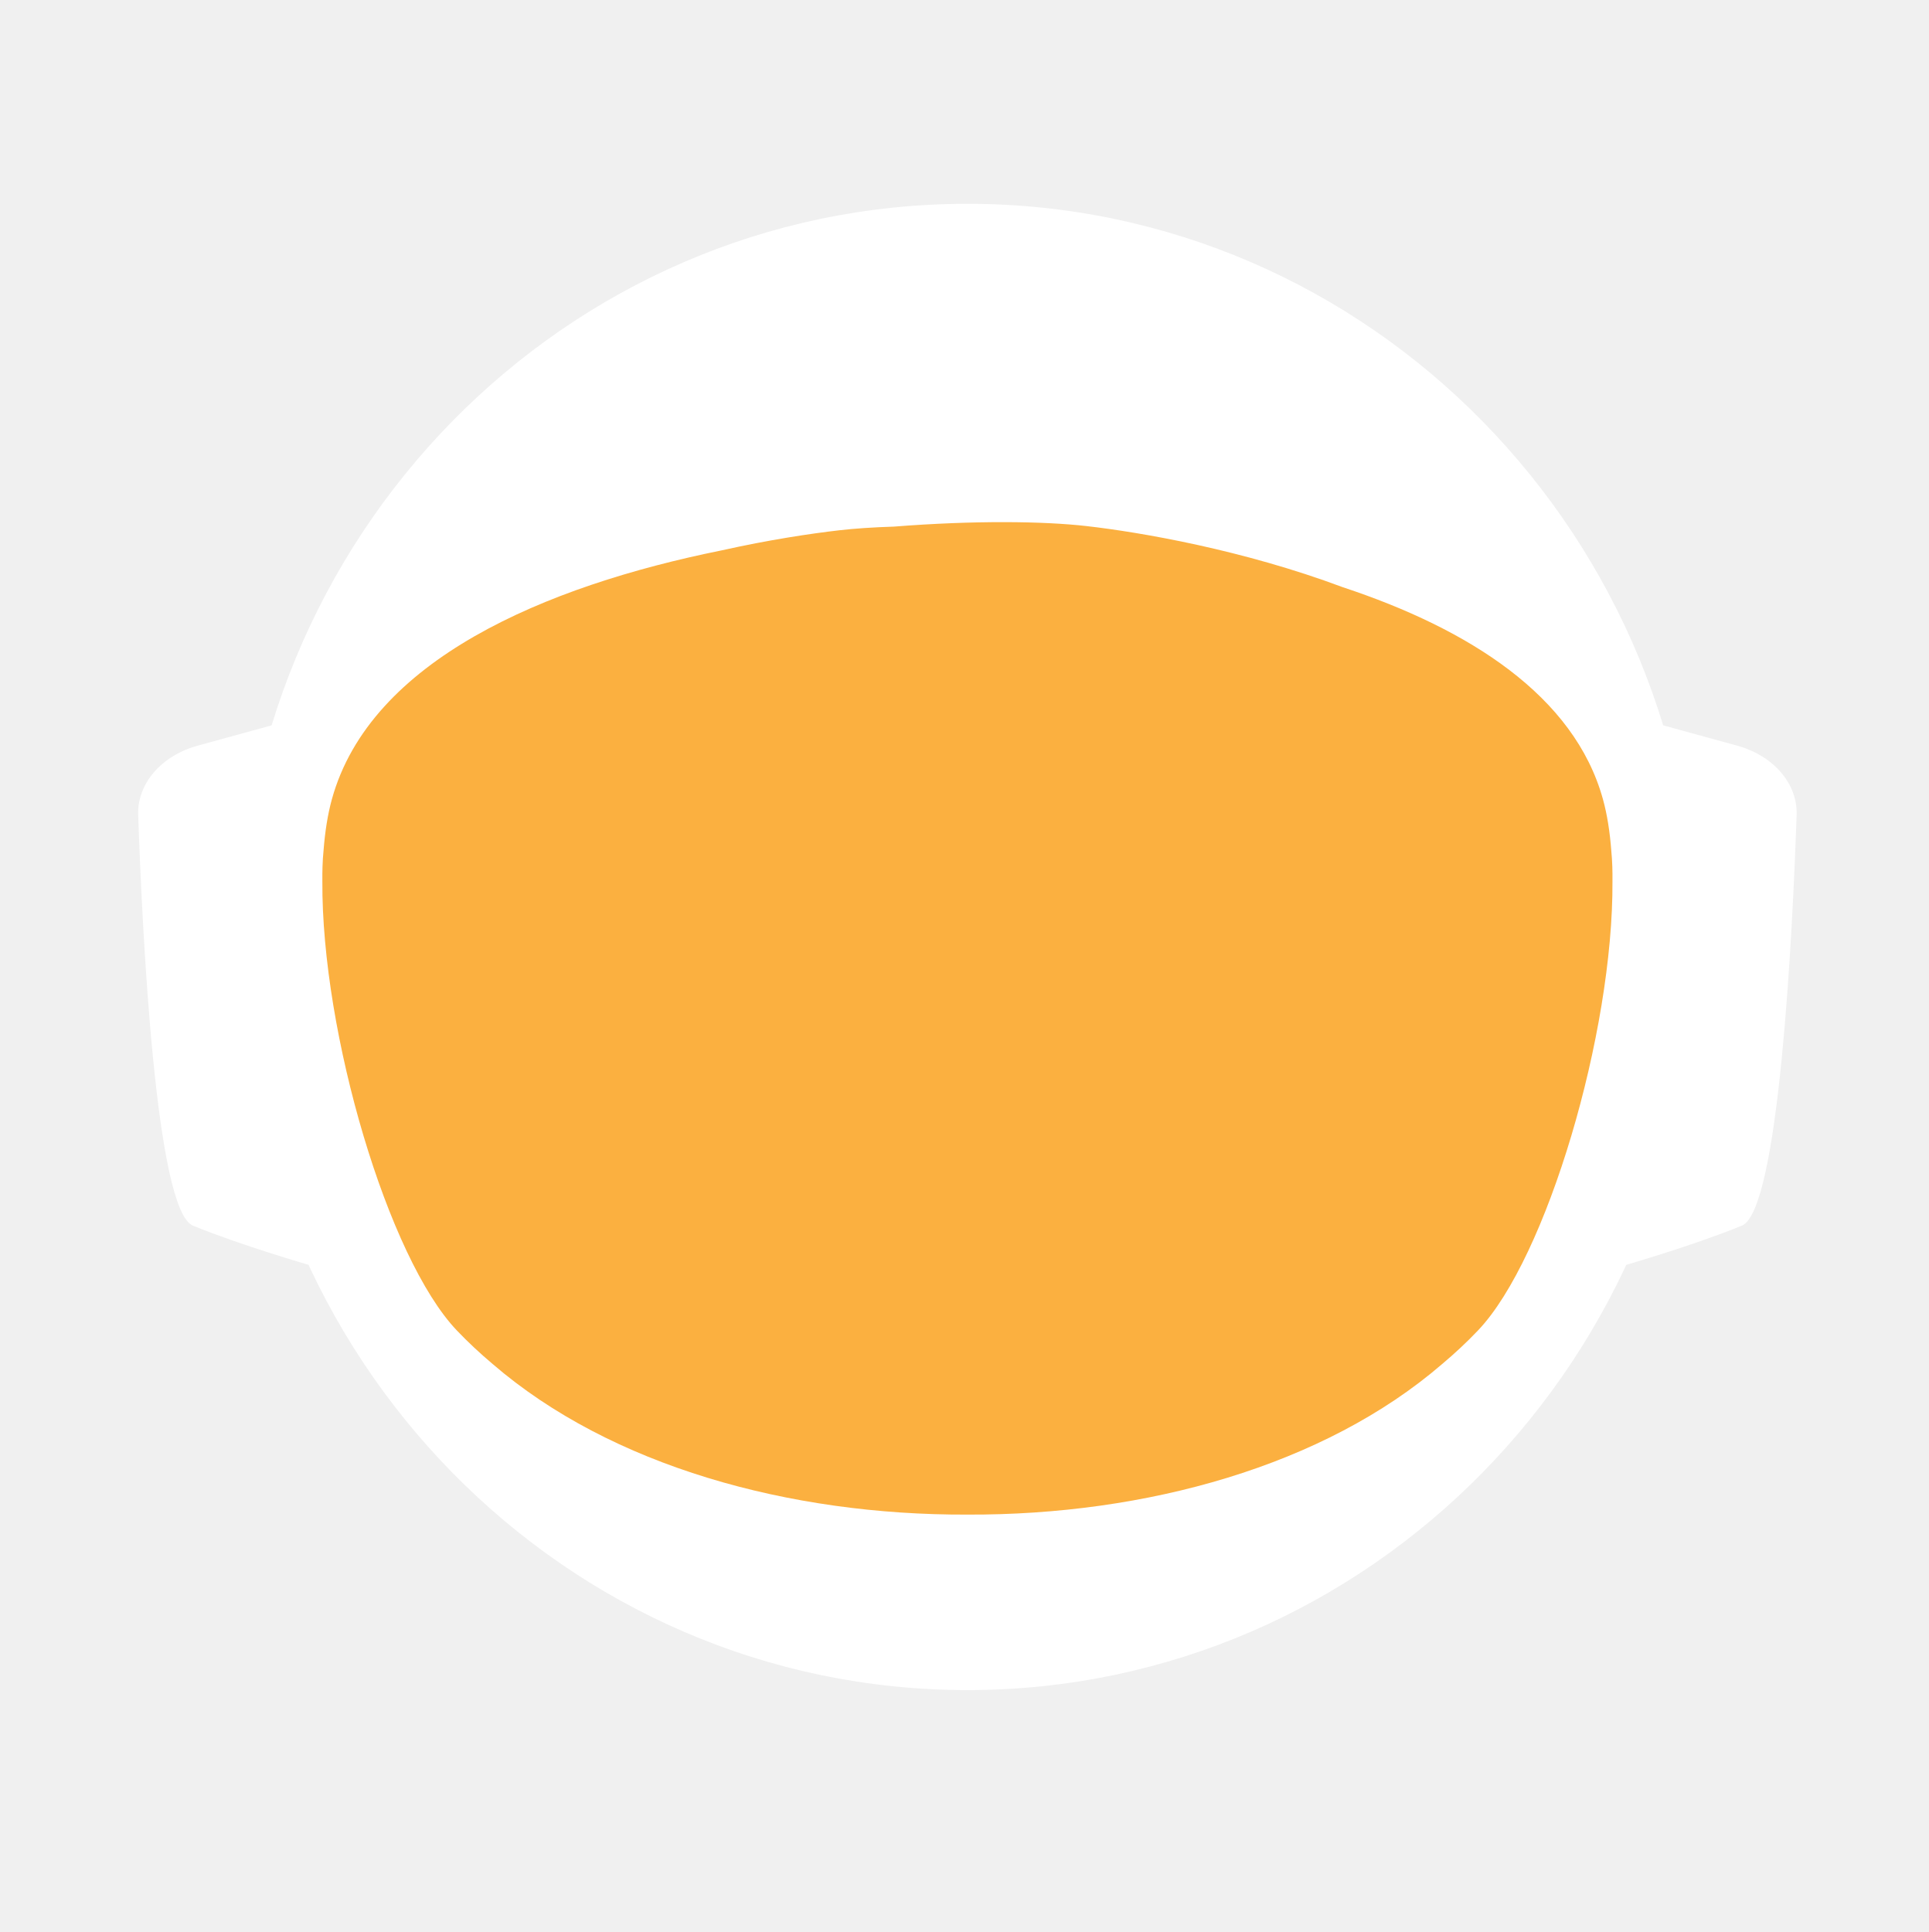
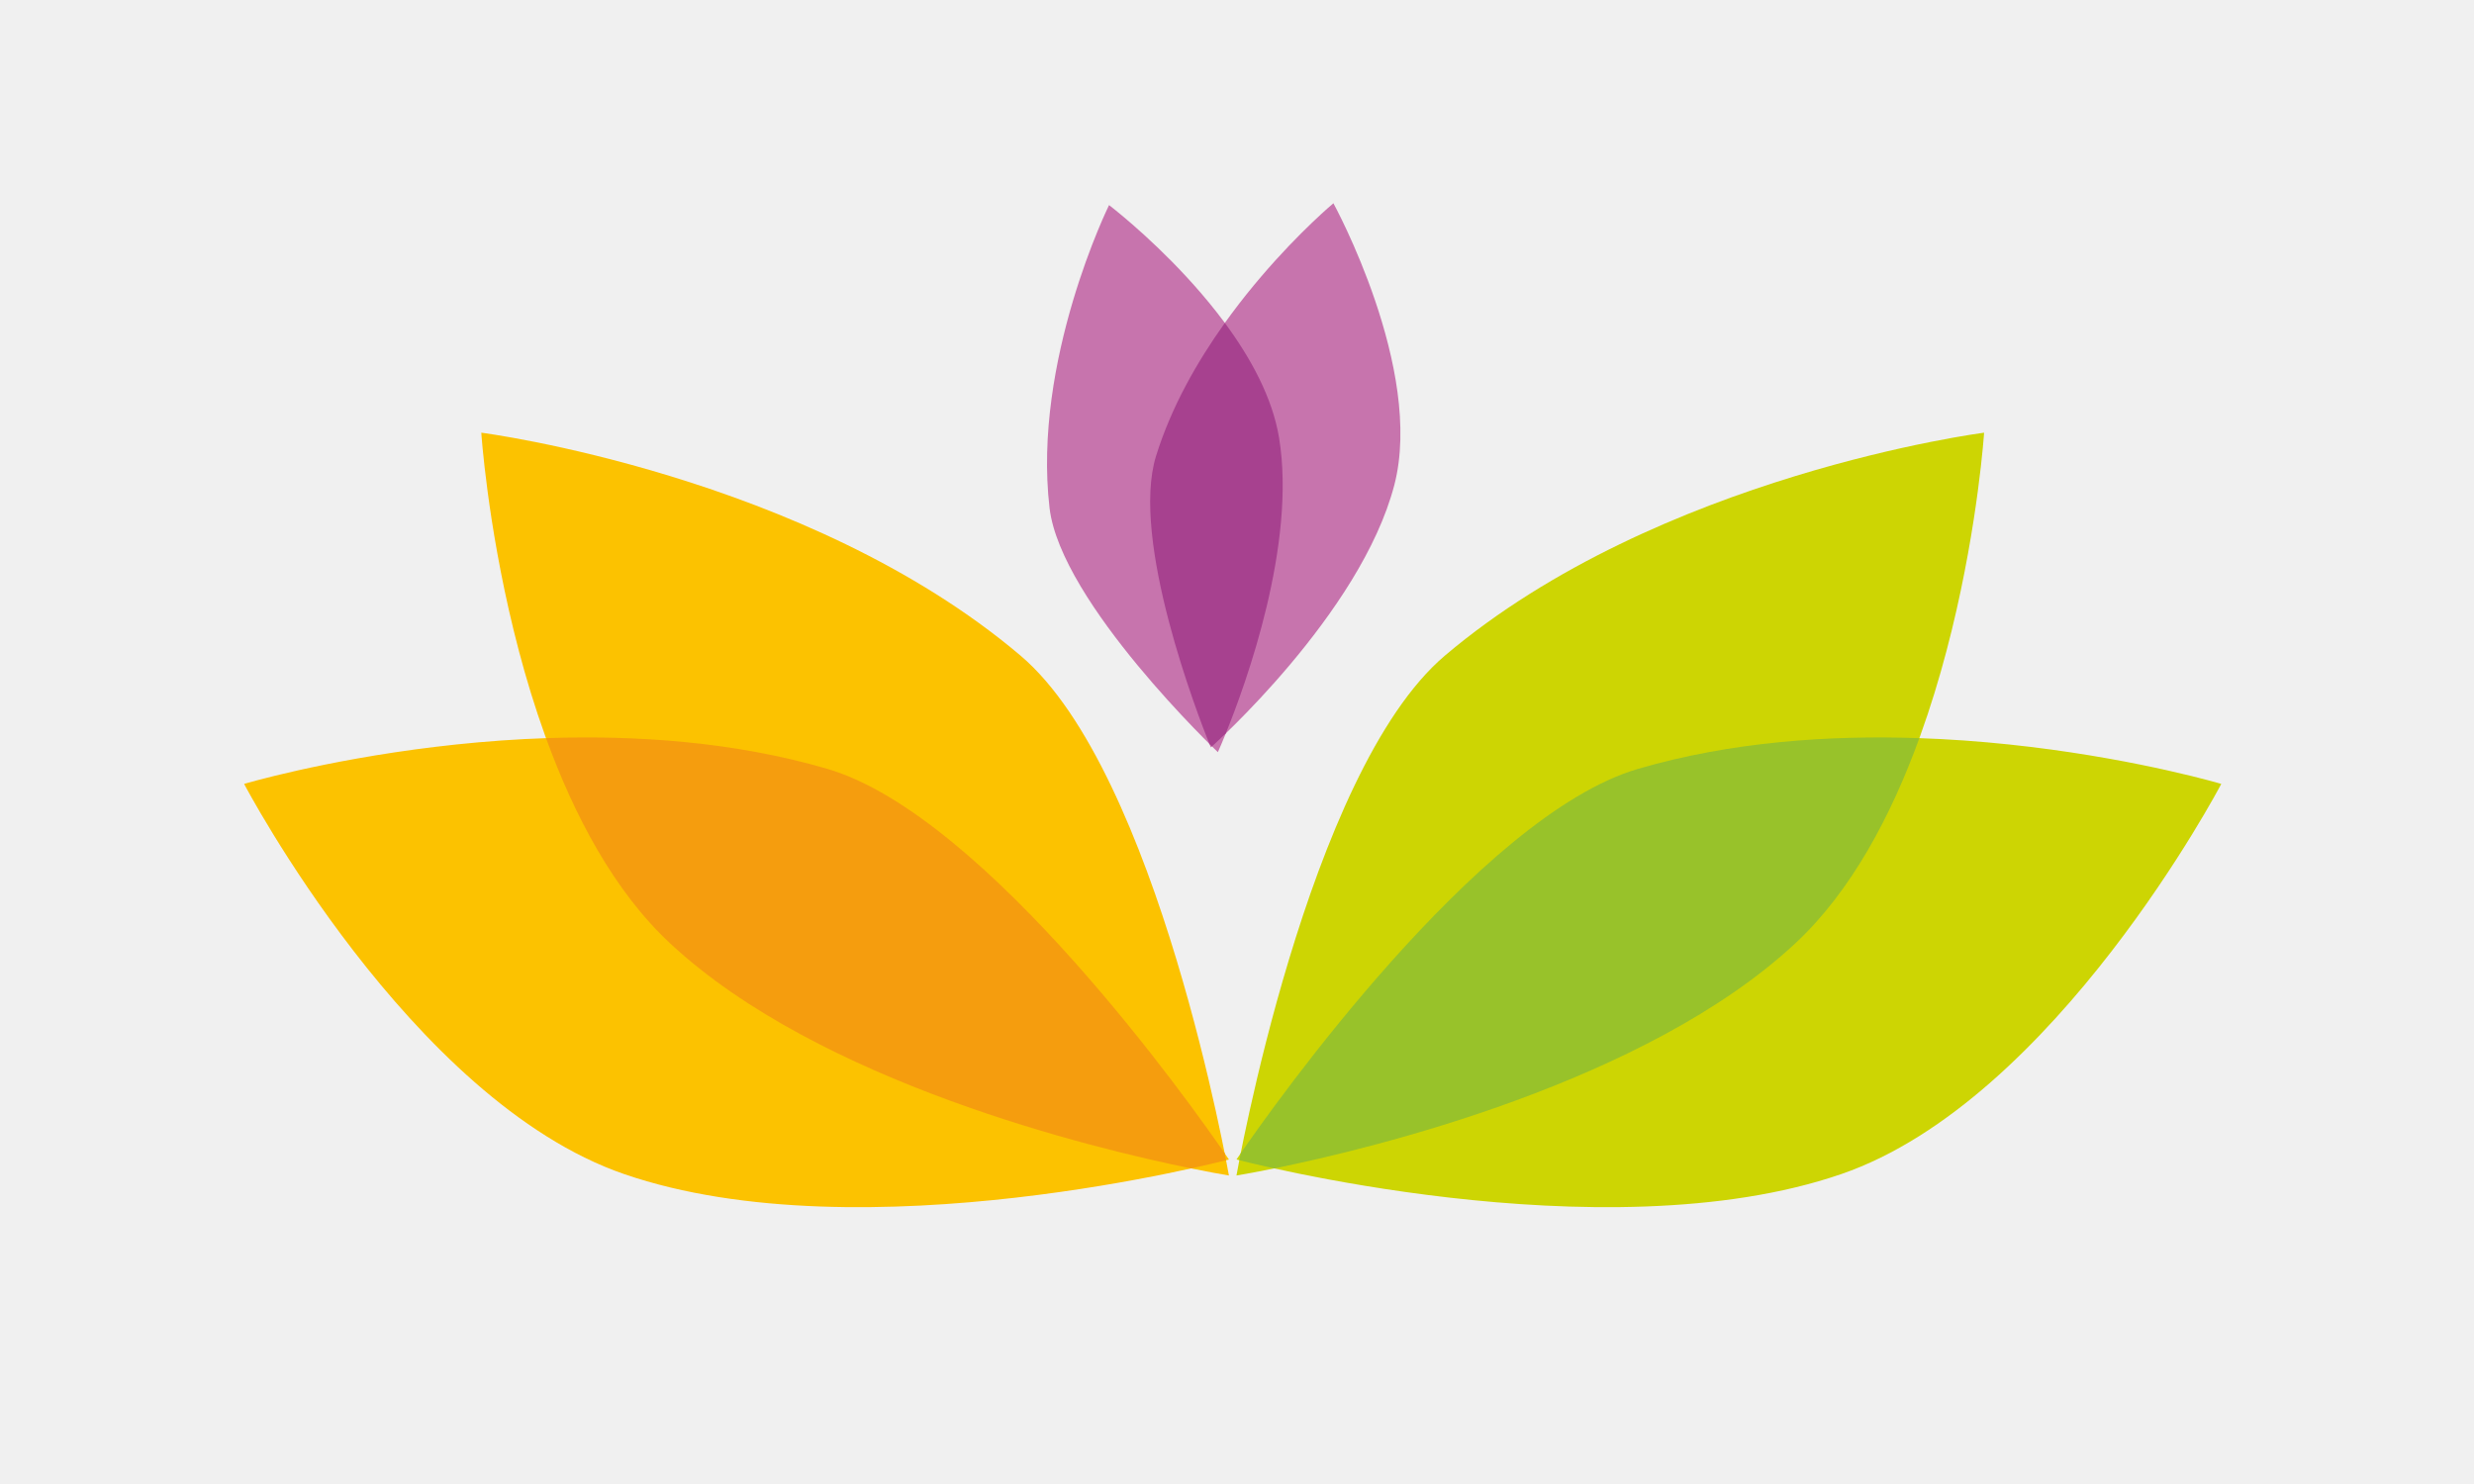
- <svg xmlns="http://www.w3.org/2000/svg" id="_Слой_2" data-name="Слой 2" viewBox="0 0 960.01 961.55">
+ <svg xmlns="http://www.w3.org/2000/svg" xml:space="preserve" width="84.667mm" height="50.8mm" version="1.1" style="shape-rendering:geometricPrecision; text-rendering:geometricPrecision; image-rendering:optimizeQuality; fill-rule:evenodd; clip-rule:evenodd" viewBox="0 0 8466.66 5079.98">
  <defs>
-     <style>
-             .cls-1, .cls-2 {
-             fill: #fff;
-             stroke-width: 0px;
-             }
- 
-             .cls-2 {
-             stroke-linecap: round;
-             stroke-width: 0px;
-             
-             }
- 
-             .cls-2, .cls-3 {
-             stroke: #fff;
-             stroke-width: 10px;
-             stroke-miterlimit: 10;
-             }
- 
-             .cls-4 {
-             fill: transparent;
-             stroke: #fff;
-             stroke-width: 0px;
-             }
- 
-             .cls-3 {
-             fill: #FBB040;
- 
-             stroke-width: 0px;
-             }
-         </style>
-     <linearGradient id="animated_gradient" x1="0%" y1="0%" x2="100%" y2="100%" gradientUnits="userSpaceOnUse">
-       <stop offset="100%" stop-color="#427fc1">
-         <animate attributeName="stop-color" values="#427fc1;#00bcd4;#8bc34a;#ffc107;#3f51b5;#9e9e9e;#427fc1" dur="10s" repeatCount="indefinite" />
-       </stop>
-     </linearGradient>
+     <style type="text/css">
+    
+     .fil1 {fill:#FCC200;fill-rule:nonzero}
+     .fil4 {fill:#F59D0E;fill-rule:nonzero}
+     .fil2 {fill:#C774AD;fill-rule:nonzero}
+     .fil0 {fill:#CDD503;fill-rule:nonzero}
+     .fil5 {fill:#A7418F;fill-rule:nonzero}
+     .fil3 {fill:#98C22A;fill-rule:nonzero}
+    
+   </style>
  </defs>
-   <g id="_Слой_6" data-name="Слой 6">
-     <g>
-       <path class="cls-4" d="M960.01,480c0,9.16-.26,18.26-.77,27.29-.01.12-.02.25-.02.38-.04.67-.08,1.35-.13,2.03-.05.94-.11,1.88-.18,2.82-.05.88-.12,1.76-.18,2.64-.19,2.82-.42,5.62-.68,8.42-.29,3.3-.62,6.59-.99,9.87-.11,1.07-.23,2.14-.37,3.2-.34,2.96-.71,5.92-1.12,8.86-.39,2.88-.8,5.75-1.26,8.61-.12.78-.24,1.56-.37,2.34-.21,1.35-.44,2.69-.66,4.04-.45,2.69-.92,5.37-1.43,8.04-.44,2.38-.9,4.75-1.39,7.11-.01.08-.03.15-.04.23-.16.8-.33,1.6-.49,2.4-.17.8-.34,1.6-.51,2.39-.01.05-.02.1-.03.15-.63,2.94-1.27,5.87-1.96,8.79-.73,3.15-1.51,6.28-2.31,9.4-.28,1.12-.57,2.23-.86,3.34-.19.75-.39,1.51-.6,2.26-.2.75-.41,1.49-.61,2.24-.18.65-.36,1.31-.54,1.97-.18.65-.36,1.3-.55,1.96-.02.09-.05.18-.07.26-.44,1.58-.9,3.15-1.37,4.72,0,.01,0,.02,0,.03l-.66,2.22c-.22.74-.44,1.48-.67,2.22-.5,1.66-1.01,3.31-1.54,4.96-.24.75-.48,1.49-.72,2.24-.18.55-.35,1.09-.53,1.64-.48,1.46-.96,2.93-1.45,4.39-.49,1.46-.99,2.92-1.5,4.38-.51,1.45-1.02,2.91-1.54,4.35-.52,1.45-1.05,2.89-1.58,4.33-.53,1.45-1.07,2.88-1.61,4.31h-.01c-1.09,2.88-2.21,5.74-3.36,8.58-.58,1.42-1.16,2.83-1.74,4.24-.12.3-.25.58-.37.88-.36.87-.73,1.73-1.09,2.6-.11.25-.21.51-.32.76-.35.83-.71,1.65-1.07,2.47-.25.59-.5,1.17-.75,1.76-.61,1.4-1.23,2.79-1.86,4.18-.26.58-.53,1.17-.79,1.76-.49,1.11-1,2.22-1.52,3.32-.5,1.08-1.01,2.16-1.52,3.24-.05.1-.1.2-.14.3-1.27,2.7-2.57,5.38-3.89,8.04-.04.07-.07.14-.1.21-.12.24-.24.48-.36.72-.93,1.87-1.87,3.73-2.83,5.58-.26.51-.52,1.01-.78,1.52-.07.13-.14.26-.2.39-1.29,2.48-2.61,4.95-3.94,7.4-.05.09-.1.18-.14.27-.23.41-.46.83-.68,1.24-1.13,2.06-2.27,4.1-3.42,6.14-.12.22-.24.44-.37.65-.48.84-.96,1.68-1.45,2.51-.26.45-.52.9-.78,1.35-.38.66-.76,1.31-1.15,1.97-.38.65-.77,1.3-1.16,1.96-.77,1.3-1.55,2.6-2.34,3.89-.39.65-.78,1.3-1.18,1.94-.39.65-.79,1.29-1.2,1.94-.38.62-.77,1.23-1.16,1.85-.37.59-.73,1.19-1.11,1.78-.85,1.35-1.71,2.7-2.58,4.04-.02.03-.04.06-.06.09-.47.73-.94,1.46-1.43,2.18-.33.51-.66,1.02-1,1.53-.82,1.25-1.65,2.49-2.49,3.73-.5.75-1,1.49-1.51,2.22-.36.53-.72,1.06-1.08,1.58-.35.52-.71,1.04-1.08,1.56-1.35,1.97-2.73,3.92-4.12,5.86-7.16,10.01-14.7,19.73-22.61,29.14-2.33,2.8-4.71,5.57-7.12,8.31h0c-5.02,5.73-10.18,11.33-15.47,16.8-4.22,4.38-8.53,8.67-12.91,12.89-1.08,1.04-2.17,2.07-3.26,3.09-.8.76-1.61,1.52-2.42,2.27-2.1,1.97-4.23,3.91-6.37,5.81-1.01.92-2.04,1.83-3.07,2.74-2.05,1.81-4.12,3.6-6.21,5.38-1.04.89-2.09,1.77-3.14,2.65-2.1,1.76-4.21,3.5-6.34,5.23-1.07.86-2.14,1.71-3.21,2.57-39.01,31-82.97,56.06-130.48,73.81-.05.02-.1.04-.15.06-8.64,3.22-17.4,6.21-26.27,8.94-8.04,2.48-16.17,4.75-24.38,6.8-37.5,9.41-76.74,14.4-117.15,14.4s-79.63-4.99-117.12-14.4c-4.75-1.19-9.48-2.45-14.17-3.78-12.3-3.49-24.39-7.45-36.26-11.87-.11-.04-.22-.09-.33-.13-65.29-24.37-123.84-62.55-172.11-110.99-.83-.83-1.66-1.67-2.47-2.51-1.97-1.99-3.9-3.99-5.81-6.01-6.78-7.14-13.34-14.5-19.66-22.05-22.96-27.36-42.91-57.32-59.37-89.36-.1-.17-.19-.34-.27-.52-.69-1.36-1.38-2.72-2.06-4.08-2.3-4.6-4.53-9.25-6.69-13.94-2.15-4.69-4.24-9.42-6.25-14.19-1.31-3.12-2.59-6.26-3.84-9.41-.62-1.56-1.23-3.13-1.84-4.71-.12-.28-.23-.57-.33-.86-.55-1.43-1.09-2.87-1.62-4.31-.6-1.61-1.19-3.23-1.77-4.85-.03-.06-.05-.12-.07-.19-.56-1.58-1.12-3.17-1.67-4.75-.57-1.64-1.13-3.28-1.68-4.92h0c-1.1-3.31-2.16-6.62-3.2-9.95-2.04-6.61-3.95-13.29-5.72-20.02-.01-.04-.03-.09-.03-.13-2.64-10.06-4.96-20.24-6.95-30.55l-.06-.33c-.33-1.73-.66-3.47-.97-5.21-.32-1.75-.62-3.49-.92-5.24-.29-1.75-.58-3.5-.86-5.26-.27-1.75-.54-3.51-.8-5.27-.03-.18-.06-.35-.08-.53-.23-1.59-.45-3.18-.67-4.77-.19-1.42-.37-2.84-.55-4.27-.05-.35-.09-.69-.13-1.04-.66-5.32-1.23-10.67-1.72-16.05-.16-1.79-.31-3.58-.45-5.38-.07-.76-.12-1.52-.17-2.28-.18-2.44-.34-4.89-.49-7.34-.03-.51-.07-1.01-.09-1.51-.09-1.7-.17-3.41-.25-5.12-.24-5.44-.4-10.9-.46-16.39-.02-1.83-.03-3.66-.03-5.49,0-6.21.12-12.4.35-18.55.08-2.02.17-4.03.27-6.04,0-.07,0-.14.01-.21.1-2.01.22-4.02.34-6.02.26-4.08.57-8.14.93-12.19.9-10.09,2.1-20.08,3.61-29.98,3.95-25.85,9.96-51.03,17.85-75.35,1.83-5.61,3.75-11.17,5.76-16.68,1.35-3.68,2.74-7.33,4.17-10.96.71-1.82,1.44-3.63,2.18-5.44,2.95-7.22,6.08-14.35,9.36-21.39,4.11-8.8,8.48-17.46,13.1-25.96,1.88-3.46,3.79-6.89,5.76-10.29.84-1.47,1.7-2.93,2.56-4.39.11-.2.23-.41.35-.61.93-1.56,1.86-3.11,2.79-4.65.06-.11.12-.21.19-.31.83-1.36,1.66-2.71,2.5-4.06.29-.49.59-.97.91-1.45,2.91-4.66,5.91-9.26,8.98-13.81,0,0,.01-.02.02-.03,3.23-4.78,6.55-9.49,9.94-14.15,1.13-1.55,2.28-3.1,3.43-4.64,1.15-1.54,2.31-3.07,3.48-4.6C186.58,73.83,324.67.05,480,.05c128.41,0,245.04,50.41,331.18,132.53,4.17,3.98,8.26,8.02,12.29,12.15,1.34,1.37,2.67,2.75,4,4.14.06.05.1.1.14.14,1.27,1.34,2.54,2.69,3.8,4.05,1.31,1.4,2.61,2.82,3.9,4.24,1.29,1.41,2.57,2.83,3.83,4.26.17.18.33.36.49.55,1.01,1.14,2.02,2.29,3.02,3.44.55.63,1.1,1.28,1.65,1.92,2.04,2.38,4.06,4.77,6.05,7.19.03.02.05.05.08.08.99,1.21,1.99,2.43,2.98,3.66.27.33.55.67.81,1.01,1.15,1.42,2.28,2.85,3.41,4.28.8,1.02,1.6,2.05,2.4,3.08.09.11.17.22.25.33.62.79,1.23,1.59,1.84,2.39.74.98,1.48,1.96,2.22,2.95.65.86,1.29,1.72,1.93,2.59.12.15.23.31.35.47.65.89,1.3,1.78,1.95,2.67,1.6,2.19,3.17,4.4,4.72,6.62.49.7.98,1.4,1.47,2.1.13.19.26.38.39.56.97,1.4,1.93,2.8,2.88,4.21,1.21,1.78,2.4,3.57,3.57,5.37.94,1.42,1.87,2.85,2.79,4.29,1.04,1.62,2.07,3.25,3.09,4.88,2.04,3.27,4.05,6.57,6.01,9.9.98,1.66,1.95,3.33,2.92,5.01.96,1.66,1.91,3.34,2.85,5.02t.01.02c.89,1.6,1.78,3.21,2.66,4.82.15.26.29.53.42.79.73,1.34,1.45,2.68,2.16,4.03.16.28.31.56.45.84.88,1.67,1.75,3.34,2.61,5.02.86,1.67,1.7,3.36,2.54,5.05.25.5.49,1,.74,1.5.62,1.24,1.22,2.48,1.82,3.73.82,1.7,1.63,3.41,2.44,5.13.05.09.09.19.13.28.39.86.79,1.71,1.18,2.57.4.85.79,1.71,1.18,2.58.29.64.57,1.28.85,1.92.5,1.11.99,2.21,1.48,3.32.01.03.03.06.04.09.78,1.78,1.55,3.56,2.31,5.35.76,1.8,1.51,3.61,2.25,5.41.73,1.81,1.46,3.61,2.18,5.43h0c.71,1.82,1.42,3.64,2.11,5.46.63,1.66,1.25,3.32,1.86,4.98.23.62.46,1.24.68,1.86.37,1.01.74,2.02,1.09,3.04.21.58.41,1.15.61,1.73.2.56.39,1.12.59,1.68.16.48.33.95.49,1.43.22.63.43,1.25.64,1.88.53,1.56,1.05,3.13,1.56,4.7.24.72.47,1.43.7,2.15l.06.18c.36,1.13.72,2.27,1.08,3.41.14.43.27.86.4,1.29.2.66.41,1.31.61,1.97.08.28.17.55.25.83.21.69.42,1.38.62,2.07.04.13.08.27.12.4.19.64.38,1.28.57,1.93.17.57.34,1.14.5,1.72l.54,1.89c.25.89.5,1.78.75,2.68.26.91.51,1.82.76,2.74.03.14.07.27.11.4.36,1.31.71,2.63,1.04,3.95.19.67.36,1.34.53,2.02.78,3.03,1.52,6.09,2.24,9.15.15.64.31,1.28.46,1.92.04.17.07.33.11.49.17.73.34,1.46.5,2.19.07.33.15.67.22,1,.58,2.53,1.12,5.08,1.64,7.63.26,1.26.52,2.52.76,3.79.16.82.32,1.65.48,2.47.02.07.03.15.04.22.13.65.25,1.31.38,1.97.11.62.23,1.24.34,1.86.22,1.14.42,2.29.62,3.43.18.99.35,1.97.51,2.96.18,1.07.36,2.13.52,3.2.15.83.28,1.67.4,2.5.08.48.16.97.23,1.46.02.13.04.25.05.37.15.97.3,1.95.44,2.93.15.98.29,1.96.42,2.94.13.94.25,1.89.38,2.83.24,1.8.48,3.61.7,5.42.15,1.25.31,2.5.45,3.76.08.7.16,1.41.24,2.11.03.33.07.66.1,1,.15,1.27.28,2.54.4,3.81.05.53.1,1.06.15,1.59.09.9.18,1.81.26,2.72.02.19.03.39.05.59.16,1.72.3,3.45.43,5.17.02.22.04.44.05.66,0,.11.02.21.02.31.11,1.48.22,2.96.32,4.45,0,.13.02.27.03.4.01.22.03.45.04.67.1,1.55.2,3.1.28,4.65,0,.1.01.2.02.3.05.81.08,1.63.12,2.44.04.77.08,1.53.12,2.3.13,2.76.22,5.52.3,8.29.02.53.04,1.07.04,1.61.02.94.04,1.87.06,2.81.02.93.04,1.87.05,2.81v.25c0,1.03.03,2.05.03,3.08.02,1.03.02,2.06.02,3.09Z" />
-       <g>
-         <path id="_ухо" data-name="ухо" class="cls-4" d="M194.68,355.85l-39.26,10.79c-15.37,4.22-25.55,16.06-25.09,29.21,1.71,49.79,7.38,166.77,23.08,173.21,19.97,8.19,48.94,16.58,48.94,16.58l-7.66-229.78Z" />
-         <path id="_ухо-2" data-name="ухо" class="cls-4" d="M765.33,355.85l39.26,10.79c15.37,4.22,25.55,16.06,25.09,29.21-1.71,49.79-7.38,166.77-23.08,173.21-19.97,8.19-48.94,16.58-48.94,16.58l7.66-229.78Z" />
-       </g>
-       <path class="cls-4" d="M838.95,789.8c-2.27,2.8-4.59,5.57-6.94,8.31h0c-3.49,4.08-7.04,8.09-10.67,12.04-1.93,2.12-3.89,4.23-5.87,6.31-46.79,49.23-103.8,88.2-167.52,113.3l-.15.06c-.73.29-1.47.57-2.2.86-.06.02-.13.04-.2.07-14.7,5.69-29.76,10.64-45.13,14.81-38.38,10.44-78.69,15.99-120.27,15.99s-81.9-5.55-120.28-15.99c-15.32-4.16-30.32-9.1-44.97-14.76-.13-.05-.24-.1-.36-.14-.65-.24-1.3-.49-1.94-.75-.01-.01-.03-.01-.04-.01-.1-.04-.19-.08-.29-.12-61.77-24.33-117.26-61.69-163.22-108.81-.19-.19-.39-.39-.58-.59-2.32-2.38-4.6-4.79-6.87-7.22-.4-.43-.81-.87-1.21-1.3-6.61-7.14-13.01-14.5-19.18-22.05,0-.3.01-.61.03-.92,2.72-51.31,98.65-95.57,148.26-115.08h.01c17.38-6.85,29.08-10.65,29.08-10.65h363.13s11.7,3.8,29.08,10.65h.01c49.61,19.51,145.54,63.77,148.26,115.08.02.31.03.61.03.91Z" />
-       <ellipse id="_голова" data-name="голова" class="cls-4" cx="480.01" cy="451.53" rx="303.07" ry="309.17" />
-       <ellipse id="_контур_голова" data-name="контур голова" class="cls-4" cx="480.01" cy="451.53" rx="303.07" ry="309.17" />
-       <path class="cls-4" d="M960,478.46v1.54c0,1.73-.01,3.45-.03,5.18-.02,2.42-.07,4.84-.14,7.25-.01.94-.04,1.87-.07,2.81-.01.44-.03.88-.05,1.32-.03,1.23-.08,2.45-.14,3.67-.01.4-.02.8-.05,1.19-.05,1.28-.11,2.55-.18,3.83-.03.68-.07,1.36-.1,2.04-.01.12-.02.25-.02.38-.04.67-.08,1.35-.13,2.03-.05.94-.11,1.88-.18,2.82-.05.88-.12,1.76-.18,2.64-.03.47-.07.94-.11,1.41-.09,1.24-.19,2.48-.29,3.72-.05.63-.1,1.26-.16,1.89-.04.47-.08.94-.12,1.4-.04.47-.09.94-.14,1.4-.05.6-.1,1.2-.17,1.8-.11,1.18-.22,2.35-.35,3.52-.05.5-.1.99-.16,1.49-.06.55-.11,1.11-.17,1.66-.07.56-.13,1.11-.2,1.66-.05.51-.11,1.02-.17,1.54-.12,1.05-.25,2.09-.39,3.14-.11.95-.23,1.91-.35,2.86-.12.95-.25,1.91-.38,2.86s-.26,1.9-.4,2.85c-.14.95-.28,1.9-.42,2.85-.14.97-.29,1.94-.44,2.91-.12.78-.24,1.56-.37,2.34-.21,1.35-.44,2.69-.66,4.04-.45,2.68-.93,5.36-1.43,8.04-.25,1.33-.51,2.67-.77,4-.21,1.12-.44,2.23-.66,3.34-.16.8-.33,1.6-.49,2.4-.17.8-.34,1.6-.51,2.39-.29,1.38-.59,2.77-.9,4.15-.23,1.03-.47,2.07-.71,3.1-.12.56-.25,1.13-.38,1.69-.14.56-.27,1.13-.41,1.69-.29,1.23-.58,2.47-.89,3.69,0,.02-.01.05-.02.07-.05.24-.11.48-.17.71-.26,1.07-.53,2.14-.81,3.21-.03.12-.06.25-.1.37-.24,1.01-.5,2-.77,3-.19.75-.39,1.51-.6,2.26-.2.75-.41,1.49-.61,2.24-.18.65-.36,1.31-.54,1.97-.18.65-.36,1.3-.55,1.96-.15.57-.32,1.15-.49,1.72-.31,1.1-.63,2.2-.96,3.3l-.66,2.22c-.22.74-.44,1.48-.67,2.22-.38,1.27-.77,2.54-1.18,3.8-.52,1.68-1.06,3.36-1.61,5.04-.48,1.46-.96,2.93-1.45,4.39-.49,1.46-.99,2.91-1.5,4.37h0c-.51,1.46-1.02,2.92-1.54,4.36-.52,1.45-1.05,2.89-1.58,4.33-.53,1.45-1.07,2.88-1.61,4.31h-.01c-1.1,2.88-2.22,5.73-3.36,8.57h0c-.58,1.43-1.16,2.84-1.74,4.25-.59,1.42-1.18,2.83-1.78,4.23-.6,1.41-1.21,2.82-1.82,4.22h0c-.61,1.41-1.23,2.8-1.86,4.19-.26.58-.53,1.17-.79,1.76-.27.59-.54,1.18-.81,1.76-.23.52-.47,1.04-.71,1.56-.5,1.08-1.01,2.16-1.52,3.24-.19.41-.39.82-.59,1.23-.49,1.04-.99,2.07-1.49,3.1-.53,1.11-1.07,2.21-1.61,3.31-.11.24-.22.47-.35.7-.03.07-.06.14-.1.21-.62,1.26-1.25,2.51-1.89,3.76-.69,1.36-1.38,2.71-2.08,4.06-1.41,2.7-2.84,5.39-4.29,8.06-.73,1.33-1.46,2.66-2.2,3.99-1.47,2.65-2.98,5.29-4.5,7.91-.38.66-.76,1.31-1.15,1.97-.38.65-.77,1.3-1.16,1.96-.77,1.3-1.55,2.6-2.34,3.89-.39.65-.78,1.3-1.18,1.94-.39.65-.79,1.29-1.2,1.94-.6.97-1.21,1.94-1.82,2.9-.15.25-.29.49-.45.73-.15.25-.31.49-.47.73-.33.51-.65,1.02-.98,1.53-.32.52-.65,1.02-.98,1.53-.05.08-.1.17-.15.25-.02.03-.04.06-.06.09-.07.11-.15.22-.23.33-.4.62-.8,1.23-1.2,1.85-.33.51-.66,1.02-1,1.53-.82,1.25-1.65,2.49-2.49,3.73-.5.75-1,1.49-1.51,2.22-.36.53-.72,1.06-1.08,1.58-.35.52-.71,1.04-1.08,1.56-.67.99-1.36,1.97-2.05,2.95-.69.98-1.38,1.96-2.08,2.94-7.15,10.01-14.69,19.73-22.61,29.14-2.33,2.8-4.7,5.57-7.11,8.31h0c-5.02,5.72-10.17,11.32-15.45,16.79-1.98,2.05-3.97,4.07-5.98,6.08-2.29,2.29-4.61,4.56-6.95,6.79-1.08,1.04-2.17,2.07-3.26,3.09-.8.76-1.61,1.52-2.42,2.27-2.1,1.97-4.23,3.91-6.37,5.81-1.01.92-2.04,1.83-3.07,2.74-2.05,1.82-4.12,3.62-6.21,5.38-1.04.89-2.09,1.77-3.14,2.65-2.1,1.78-4.21,3.52-6.34,5.23-1.07.86-2.14,1.71-3.21,2.57-2.44,1.94-4.9,3.86-7.37,5.74-37.8,28.9-80.01,52.28-125.46,68.99-.06.02-.13.04-.2.07-7.86,2.88-15.82,5.57-23.87,8.05-7.99,2.46-16.07,4.72-24.23,6.76-37.54,9.43-76.83,14.44-117.3,14.44s-79.74-5.01-117.28-14.44c-4.7-1.17-9.37-2.42-14.01-3.74-11.63-3.3-23.07-7.02-34.32-11.16-63.91-23.48-121.44-60.18-169.28-106.79-1.72-1.67-3.42-3.35-5.11-5.05-.83-.84-1.66-1.68-2.48-2.52-1.96-1.98-3.88-3.99-5.8-6-6.77-7.14-13.33-14.5-19.66-22.05-4.28-5.1-8.45-10.3-12.51-15.59-1.36-1.76-2.7-3.53-4.03-5.31-.08-.1-.15-.2-.22-.3-.1-.14-.21-.28-.31-.42-.62-.83-1.25-1.65-1.86-2.48-.4-.55-.8-1.1-1.2-1.65-.14-.2-.29-.4-.43-.6-.04-.06-.09-.12-.13-.17-.12-.16-.24-.33-.35-.49-2.49-3.43-4.93-6.89-7.32-10.38,0,0,0-.01,0-.01-1.66-2.43-3.31-4.87-4.92-7.33-.43-.63-.84-1.26-1.23-1.89-5.28-8.07-10.3-16.3-15.07-24.69-.05-.09-.1-.19-.15-.28-.79-1.4-1.58-2.79-2.36-4.2-.11-.19-.21-.39-.31-.58-.16-.29-.32-.57-.47-.85-.12-.22-.24-.44-.36-.66-.23-.41-.45-.81-.67-1.21-.22-.4-.44-.8-.66-1.21-.47-.87-.93-1.74-1.4-2.62-.13-.25-.27-.51-.41-.76-.2-.38-.4-.76-.61-1.15-.78-1.47-1.55-2.95-2.31-4.43-.02-.04-.05-.08-.06-.13-.1-.17-.19-.34-.27-.52-.69-1.36-1.38-2.72-2.06-4.08-1.15-2.3-2.28-4.61-3.4-6.94-1.12-2.32-2.22-4.66-3.29-7-.54-1.17-1.08-2.34-1.6-3.52-.43-.96-.85-1.91-1.28-2.86-.39-.87-.77-1.74-1.15-2.62-.11-.24-.21-.47-.31-.71-.64-1.49-1.28-2.98-1.91-4.48-1.32-3.12-2.6-6.26-3.84-9.41-.08-.19-.15-.38-.23-.58-.54-1.37-1.08-2.75-1.61-4.13-.12-.28-.23-.57-.33-.86-.55-1.43-1.09-2.87-1.62-4.31-.6-1.61-1.19-3.23-1.77-4.85-.03-.06-.05-.12-.07-.19-.56-1.58-1.12-3.17-1.67-4.75-.57-1.64-1.13-3.28-1.68-4.92h0c-.55-1.66-1.09-3.31-1.63-4.97-.53-1.66-1.05-3.32-1.57-4.98-.51-1.66-1.02-3.33-1.52-5-.5-1.68-.99-3.35-1.47-5.03-.47-1.65-.92-3.3-1.38-4.95,0-.01-.01-.02-.01-.03-.02-.05-.03-.1-.05-.16-.44-1.61-.87-3.23-1.29-4.85-.01-.04-.03-.09-.03-.13-.01-.02-.02-.03-.02-.05-.66-2.5-1.3-5-1.9-7.52-.21-.83-.41-1.66-.61-2.49-.02-.07-.04-.14-.06-.22-.38-1.63-.76-3.26-1.13-4.9-.02-.05-.03-.11-.04-.16-.28-1.22-.55-2.45-.81-3.67-.12-.5-.22-.99-.33-1.49-.09-.42-.18-.84-.27-1.26-.05-.24-.1-.49-.15-.73-.05-.23-.1-.46-.14-.69-.1-.48-.21-.96-.3-1.44-.08-.36-.16-.71-.23-1.06l-.18-.9c-.27-1.32-.53-2.64-.78-3.97l-.06-.33c-.29-1.45-.56-2.9-.82-4.35-.05-.29-.11-.57-.15-.86-.1-.52-.2-1.05-.29-1.57-.06-.35-.13-.7-.18-1.05-.08-.42-.15-.83-.22-1.24-.08-.46-.16-.92-.23-1.38-.13-.75-.26-1.51-.38-2.26-.05-.25-.09-.5-.12-.75l-.36-2.25c-.07-.42-.14-.83-.2-1.25-.14-.91-.28-1.83-.42-2.74-.06-.42-.13-.85-.18-1.28-.03-.18-.06-.35-.08-.53-.23-1.59-.45-3.18-.67-4.77-.19-1.42-.37-2.84-.55-4.27-.05-.35-.09-.69-.13-1.04-.16-1.33-.32-2.66-.48-4-.07-.5-.13-1-.18-1.5-.19-1.73-.38-3.45-.55-5.18-.04-.42-.09-.84-.12-1.26-.02-.11-.03-.22-.03-.34-.11-1.02-.21-2.04-.3-3.06-.02-.24-.04-.47-.06-.71-.09-.96-.18-1.94-.25-2.91-.05-.5-.09-.99-.13-1.49-.03-.33-.05-.65-.07-.98-.07-.76-.12-1.52-.17-2.28-.09-1.22-.18-2.44-.26-3.67-.01-.16-.02-.32-.03-.48h0c-.07-1.07-.14-2.13-.2-3.19-.03-.51-.07-1.01-.09-1.51-.03-.5-.06-1-.08-1.51-.07-1.2-.13-2.4-.17-3.61-.01-.21-.02-.43-.03-.64-.07-1.39-.12-2.78-.17-4.17-.02-.38-.03-.77-.04-1.16-.02-.72-.05-1.44-.06-2.17,0-.17,0-.34,0-.51,0-.05,0-.11-.01-.16-.03-.94-.05-1.87-.07-2.81,0-.22-.01-.44-.01-.66-.01-.33-.01-.66-.02-.99-.03-1.04-.04-2.08-.04-3.12-.01-.17-.01-.34-.01-.51-.02-1.66-.03-3.32-.03-4.98,0-1.55.01-3.1.03-4.65,0-.51,0-1.01.01-1.52v-.25c.03-1.88.06-3.75.11-5.62.01-.6.03-1.2.05-1.79.03-1.26.07-2.51.12-3.76.01-.32.02-.64.04-.96.02-.61.04-1.22.07-1.83.04-1.04.09-2.08.14-3.11.02-.37.03-.73.06-1.1,0-.07,0-.14.01-.21.02-.63.05-1.26.09-1.88.02-.38.04-.76.07-1.13.02-.41.04-.82.07-1.23.03-.6.07-1.19.11-1.78.03-.5.06-.99.09-1.48.08-1.17.16-2.33.25-3.49.04-.56.08-1.11.12-1.67.11-1.36.22-2.73.34-4.09.04-.49.08-.98.13-1.46.02-.29.04-.58.07-.87.08-.91.17-1.82.26-2.72.01-.06.01-.13.02-.19.1-1,.2-1.99.3-2.99.02-.2.04-.39.06-.59.02-.18.04-.35.06-.53.11-1.14.23-2.27.37-3.42.02-.26.05-.53.08-.79.11-.92.22-1.83.33-2.74.02-.16.04-.32.06-.47.26-2.17.54-4.34.83-6.5.05-.37.1-.74.15-1.12.06-.39.1-.79.16-1.18.1-.72.2-1.43.31-2.15.18-1.24.36-2.48.55-3.72.01-.12.03-.24.05-.37.14-.95.3-1.9.45-2.84.11-.71.23-1.42.34-2.12.04-.24.08-.48.12-.72.13-.77.26-1.55.4-2.33.04-.25.09-.49.13-.74.05-.32.11-.63.16-.95.11-.63.22-1.27.33-1.9.34-1.93.7-3.86,1.07-5.78.01-.07.02-.15.04-.22.32-1.65.64-3.3.98-4.94.08-.44.17-.88.26-1.32.37-1.79.75-3.57,1.14-5.35.39-1.83.8-3.65,1.22-5.47.04-.16.07-.32.11-.49.21-.91.42-1.81.65-2.71.22-.98.46-1.96.7-2.94.14-.59.29-1.18.44-1.76.29-1.22.6-2.44.91-3.66.03-.11.06-.23.09-.34.98-3.84,2.02-7.65,3.1-11.45.26-.93.53-1.85.8-2.77.04-.14.08-.28.12-.41.23-.79.46-1.58.69-2.36.04-.13.08-.27.12-.4.16-.55.33-1.1.5-1.65.05-.15.1-.31.14-.47.28-.91.56-1.83.84-2.75.11-.36.22-.73.34-1.09.53-1.69,1.06-3.37,1.61-5.05.6-1.87,1.22-3.73,1.85-5.59.28-.82.56-1.64.85-2.45.06-.21.13-.41.2-.61.22-.65.45-1.29.67-1.93.09-.28.19-.55.29-.83.62-1.76,1.26-3.52,1.9-5.27.67-1.84,1.35-3.67,2.05-5.5h0c.69-1.83,1.4-3.65,2.12-5.46.71-1.82,1.44-3.63,2.18-5.44.73-1.8,1.48-3.6,2.24-5.4h0c.76-1.8,1.53-3.58,2.31-5.36.78-1.78,1.57-3.56,2.37-5.33.8-1.77,1.61-3.54,2.44-5.3.51-1.1,1.03-2.2,1.55-3.29.53-1.1,1.05-2.19,1.58-3.28.53-1.09,1.06-2.18,1.6-3.27.1-.22.21-.43.32-.65.43-.87.86-1.73,1.31-2.6,1.07-2.16,2.18-4.31,3.31-6.44,0-.02,0-.03.01-.04.17-.33.35-.66.52-.99.12-.23.24-.46.37-.69.83-1.58,1.68-3.15,2.53-4.71,1.88-3.46,3.79-6.89,5.76-10.29.84-1.47,1.7-2.93,2.56-4.39.11-.2.23-.41.35-.61.93-1.56,1.86-3.11,2.79-4.65.06-.11.12-.21.19-.31.83-1.36,1.66-2.71,2.5-4.06.29-.49.59-.97.91-1.45,2.17-3.49,4.41-6.96,6.69-10.39.76-1.14,1.52-2.28,2.29-3.42,0,0,.01-.02.02-.03.81-1.2,1.62-2.4,2.45-3.59.26-.38.52-.77.79-1.15.54-.77,1.08-1.54,1.62-2.31.03-.04.06-.09.1-.14,1.64-2.33,3.29-4.66,4.98-6.96,1.13-1.55,2.28-3.1,3.43-4.64,1.15-1.54,2.31-3.07,3.48-4.6,9.59-12.52,19.79-24.55,30.55-36.05,2.3-2.46,4.63-4.9,6.99-7.31h0C223.55,55.49,345.29,0,480,0c122.4,0,234.09,45.81,318.87,121.24,4.17,3.71,8.27,7.49,12.31,11.34,2.09,1.98,4.15,3.98,6.2,6.02,1.02,1,2.04,2.02,3.06,3.05,1.01,1.02,2.02,2.05,3.03,3.08,1.34,1.37,2.67,2.75,4,4.14.06.05.1.1.14.14,1.27,1.34,2.54,2.69,3.8,4.05,1.31,1.4,2.61,2.82,3.9,4.24,1.29,1.41,2.57,2.83,3.83,4.26.17.18.33.36.49.55,1.01,1.14,2.02,2.29,3.02,3.44.55.63,1.1,1.28,1.65,1.92,2.05,2.37,4.06,4.77,6.05,7.19.03.02.05.05.08.08.99,1.21,1.99,2.43,2.98,3.66.27.33.55.67.81,1.01,1.15,1.42,2.28,2.85,3.41,4.28.8,1.02,1.6,2.05,2.4,3.08.09.11.17.22.25.33.62.79,1.23,1.59,1.84,2.39.74.98,1.48,1.96,2.22,2.95.65.86,1.29,1.72,1.93,2.59.12.15.23.31.35.47.65.89,1.3,1.78,1.95,2.67,1.6,2.19,3.17,4.4,4.72,6.62.49.7.98,1.4,1.47,2.1,1.1,1.58,2.19,3.17,3.27,4.77,1.21,1.78,2.4,3.57,3.57,5.37.94,1.42,1.87,2.85,2.79,4.29,1.04,1.62,2.07,3.25,3.09,4.88,2.04,3.27,4.05,6.57,6.01,9.9.98,1.66,1.95,3.33,2.92,5.01.96,1.66,1.91,3.34,2.85,5.02t.01.02c.89,1.6,1.78,3.21,2.66,4.82.15.26.29.53.42.79.73,1.34,1.45,2.68,2.16,4.03.16.28.31.56.45.84.88,1.67,1.75,3.34,2.61,5.02.86,1.67,1.7,3.36,2.54,5.05.25.5.49,1,.74,1.5.62,1.24,1.22,2.48,1.82,3.73.82,1.7,1.63,3.41,2.44,5.13.05.09.09.19.13.28.39.86.79,1.71,1.18,2.57.4.85.79,1.71,1.18,2.58.8,1.77,1.59,3.55,2.37,5.33.78,1.78,1.55,3.56,2.31,5.35h0c.76,1.81,1.51,3.61,2.25,5.41.73,1.81,1.46,3.61,2.18,5.43h0c.71,1.82,1.42,3.64,2.11,5.46.63,1.66,1.25,3.32,1.86,4.98.23.62.46,1.24.68,1.86.16.44.31.87.46,1.31.11.29.21.58.32.86.11.29.21.58.31.87.21.58.41,1.15.61,1.73.2.56.39,1.12.59,1.68.16.48.33.95.49,1.43.22.63.43,1.25.64,1.88.53,1.56,1.05,3.13,1.56,4.7.24.72.47,1.43.7,2.15l.06.18c.36,1.13.72,2.27,1.08,3.41.14.43.27.86.4,1.29.2.66.41,1.31.61,1.97.08.28.17.55.25.83.21.69.42,1.38.62,2.07.04.13.08.27.12.4.19.64.38,1.28.57,1.93.17.57.34,1.14.5,1.72l.54,1.89c.25.89.5,1.78.75,2.68.26.91.51,1.82.76,2.74.03.14.07.27.11.4.36,1.31.71,2.63,1.04,3.95.15.56.3,1.12.44,1.68.03.11.06.23.09.34.46,1.8.91,3.61,1.35,5.42.46,1.88.91,3.76,1.35,5.65.04.17.07.33.11.49.17.73.34,1.46.5,2.19.07.33.15.67.22,1,.17.76.34,1.52.5,2.28.39,1.78.77,3.56,1.14,5.35.09.44.18.88.26,1.32.17.82.34,1.64.5,2.47.16.82.32,1.65.48,2.47.02.07.03.15.04.22.13.65.25,1.31.38,1.97.11.62.23,1.24.34,1.86.12.65.24,1.3.35,1.95.09.49.18.99.27,1.48.18.99.35,1.97.51,2.96.08.49.16.99.24,1.48.1.57.19,1.14.28,1.72.15.83.28,1.67.4,2.5.08.48.16.97.23,1.46.02.13.04.25.05.37.15.97.3,1.95.44,2.93.15.98.29,1.96.42,2.94.15,1.1.3,2.19.44,3.29.19,1.4.37,2.8.54,4.21.2,1.5.38,3,.55,4.51.08.7.16,1.41.24,2.11.03.33.07.66.1,1,.08.74.16,1.48.23,2.22.06.53.11,1.06.17,1.59.05.53.1,1.06.15,1.59.09.9.18,1.81.26,2.72.07.77.14,1.55.2,2.33.1,1.14.19,2.29.29,3.43.01.22.03.44.05.66.04.56.08,1.11.12,1.67.07.92.14,1.83.2,2.76.02.24.03.49.05.73.02.34.04.68.06,1.03.05.74.1,1.48.14,2.23.05.78.1,1.57.14,2.36.06,1.06.11,2.13.16,3.19.03.51.06,1.03.08,1.55s.04,1.04.06,1.56c.04.93.08,1.86.11,2.79.05,1.25.09,2.5.12,3.76.02.59.04,1.19.05,1.79.02.94.04,1.87.06,2.81.02.93.04,1.87.05,2.81v.25c0,1.03.03,2.05.03,3.08.01.52.01,1.03.01,1.55Z" />
-       <g>
-         <path class="cls-4" d="M426.04,275.78c67.33-7.7,292.37,6.33,321.97,113.43,15.84,57.33-17.86,187.45-52.66,223.99-98.03,102.94-337.53,105.39-433.4-3.42-29.47-33.44-55.48-138.99-53.91-192.05,3.11-105.06,164.35-135.83,218-141.96Z" />
-         <path class="cls-4" d="M530.27,274.02c-67.33-7.7-288.67,8.09-318.27,115.2-15.84,57.33,17.86,187.45,52.66,223.99,98.03,102.94,337.53,105.39,433.4-3.42,29.47-33.44,55.48-138.99,53.91-192.05-3.11-105.06-168.06-137.59-221.71-143.73Z" />
-       </g>
+   <g id="Слой_x0020_1">
+     <g id="_1971511788064">
+       <path class="fil0" d="M4231.5 3969.16c0,0 781.45,-1163.37 1374.48,-1337.25 920.05,-269.13 1995.81,51.55 1995.81,51.55 0,0 -568.45,1083.6 -1300.36,1335.59 -817.22,281.44 -2069.93,-49.89 -2069.93,-49.89z" />
+       <path class="fil0" d="M4231.5 4023.97c0,0 242.01,-1380.42 713.61,-1779.93 731.5,-619.56 1845,-762.86 1845,-762.86 0,0 -79.89,1221.3 -646.46,1748.37 -632.75,589.03 -1912.15,794.42 -1912.15,794.42z" />
+       <path class="fil1" d="M4205.7 3969.16c0,0 -781.23,-1163.37 -1374.48,-1337.25 -919.81,-269.13 -1995.81,51.55 -1995.81,51.55 0,0 568.51,1083.6 1300.42,1335.59 817.23,281.44 2069.87,-49.89 2069.87,-49.89z" />
+       <path class="fil1" d="M4205.7 4023.97c0,0 -241.79,-1380.42 -713.48,-1779.93 -731.52,-619.56 -1845.12,-762.86 -1845.12,-762.86 0,0 79.9,1221.3 646.56,1748.37 632.71,589.03 1912.04,794.42 1912.04,794.42z" />
+       <path class="fil2" d="M4143.72 2558.53c0,0 -284.34,-685.41 -187.42,-997.54 150.4,-484.68 606.96,-865.17 606.96,-865.17 0,0 311.52,568.02 208.43,964.58 -115.28,442.68 -627.97,898.13 -627.97,898.13z" />
+       <path class="fil2" d="M4167.87 2574.78c0,0 -537.88,-510.87 -576.05,-835.93 -59.09,-503.89 203.66,-1036.77 203.66,-1036.77 0,0 515.19,392.24 581.83,796.37 74.4,451.72 -209.44,1076.33 -209.44,1076.33z" />
+       <path class="fil3" d="M5605.96 2631.93c-546.55,160.22 -1252.65,1160.27 -1360,1316.11 -1.72,8.6 -3.21,16.42 -4.66,23.64 17.25,4.39 58.47,14.59 119.45,28.02 340.37,-69.3 1272.12,-294.72 1782.93,-770.14 192.51,-179.14 328.72,-438.46 424.81,-702.7 -305.3,-10.67 -643.24,11.63 -962.53,105.07z" />
+       <path class="fil4" d="M4195.9 3971.69c-1.39,-7.26 -2.94,-15.03 -4.66,-23.63 -107.3,-155.79 -813.23,-1155.89 -1359.99,-1316.12 -319.24,-93.43 -657.17,-115.73 -962.54,-105.13 96.15,264.3 232.36,523.62 424.94,702.77 510.74,475.42 1442.43,700.83 1782.87,770.12 60.91,-13.41 102.13,-23.63 119.38,-28.01z" />
+       <path class="fil5" d="M4147.59 2555.04c6.93,-6.28 23.57,-21.58 47.49,-44.67 69.18,-170.71 242.27,-647.45 182.2,-1011.9 -22.65,-137.38 -97.15,-273.31 -185.53,-392.97 -94.1,131.6 -183.25,287.22 -235.46,455.49 -89.44,287.95 145.58,893.35 182.47,985.29l8.83 8.76z" />
    </g>
-     <g>
-       <path id="_ухо-3" data-name="ухо" class="cls-1" d="M144.73,358.38l-46.34,12.73c-18.14,4.98-30.15,18.95-29.62,34.47,2.02,58.76,8.71,196.81,27.23,204.41,23.57,9.67,57.76,19.57,57.76,19.57" />
-       <path id="_ухо-4" data-name="ухо" class="cls-1" d="M818.17,358.38l46.34,12.73c18.14,4.98,30.15,18.95,29.62,34.47-2.02,58.76-8.71,196.81-27.23,204.41-23.57,9.67-57.76,19.57-57.76,19.57" />
-     </g>
-     <ellipse id="_голова-2" data-name="голова" class="cls-2" cx="481.45" cy="471.29" rx="357.67" ry="364.86" />
-     <path class="cls-3" d="M802.41,431.43c-.08-2.7-.26-5.36-.51-7.98-.71-9.45-2.06-18.11-4.16-25.68-14.24-51.51-66.78-84.78-129.42-105.5-49.74-18.61-100.57-27.36-127.55-30.44-21.42-2.45-56.04-2.88-95.88.26-10.46.33-19.62.96-27.12,1.82-14.3,1.64-35.07,4.75-58.71,10.03-87.82,17.73-174.77,54.64-193.89,123.84-2.07,7.5-3.42,16.06-4.14,25.41-.27,2.71-.45,5.46-.53,8.26-.07,2.27-.09,4.63-.07,7.06-.47,75.69,32.76,187.78,66.89,223.61,5.59,5.87,11.57,11.45,17.89,16.77,58.76,50.67,147.52,75.27,236.24,74.92,88.73.35,177.49-24.24,236.25-74.92,6.33-5.31,12.31-10.9,17.89-16.77,34.13-35.84,67.36-147.93,66.89-223.61.02-2.43,0-4.79-.07-7.06Z" />
  </g>
</svg>
